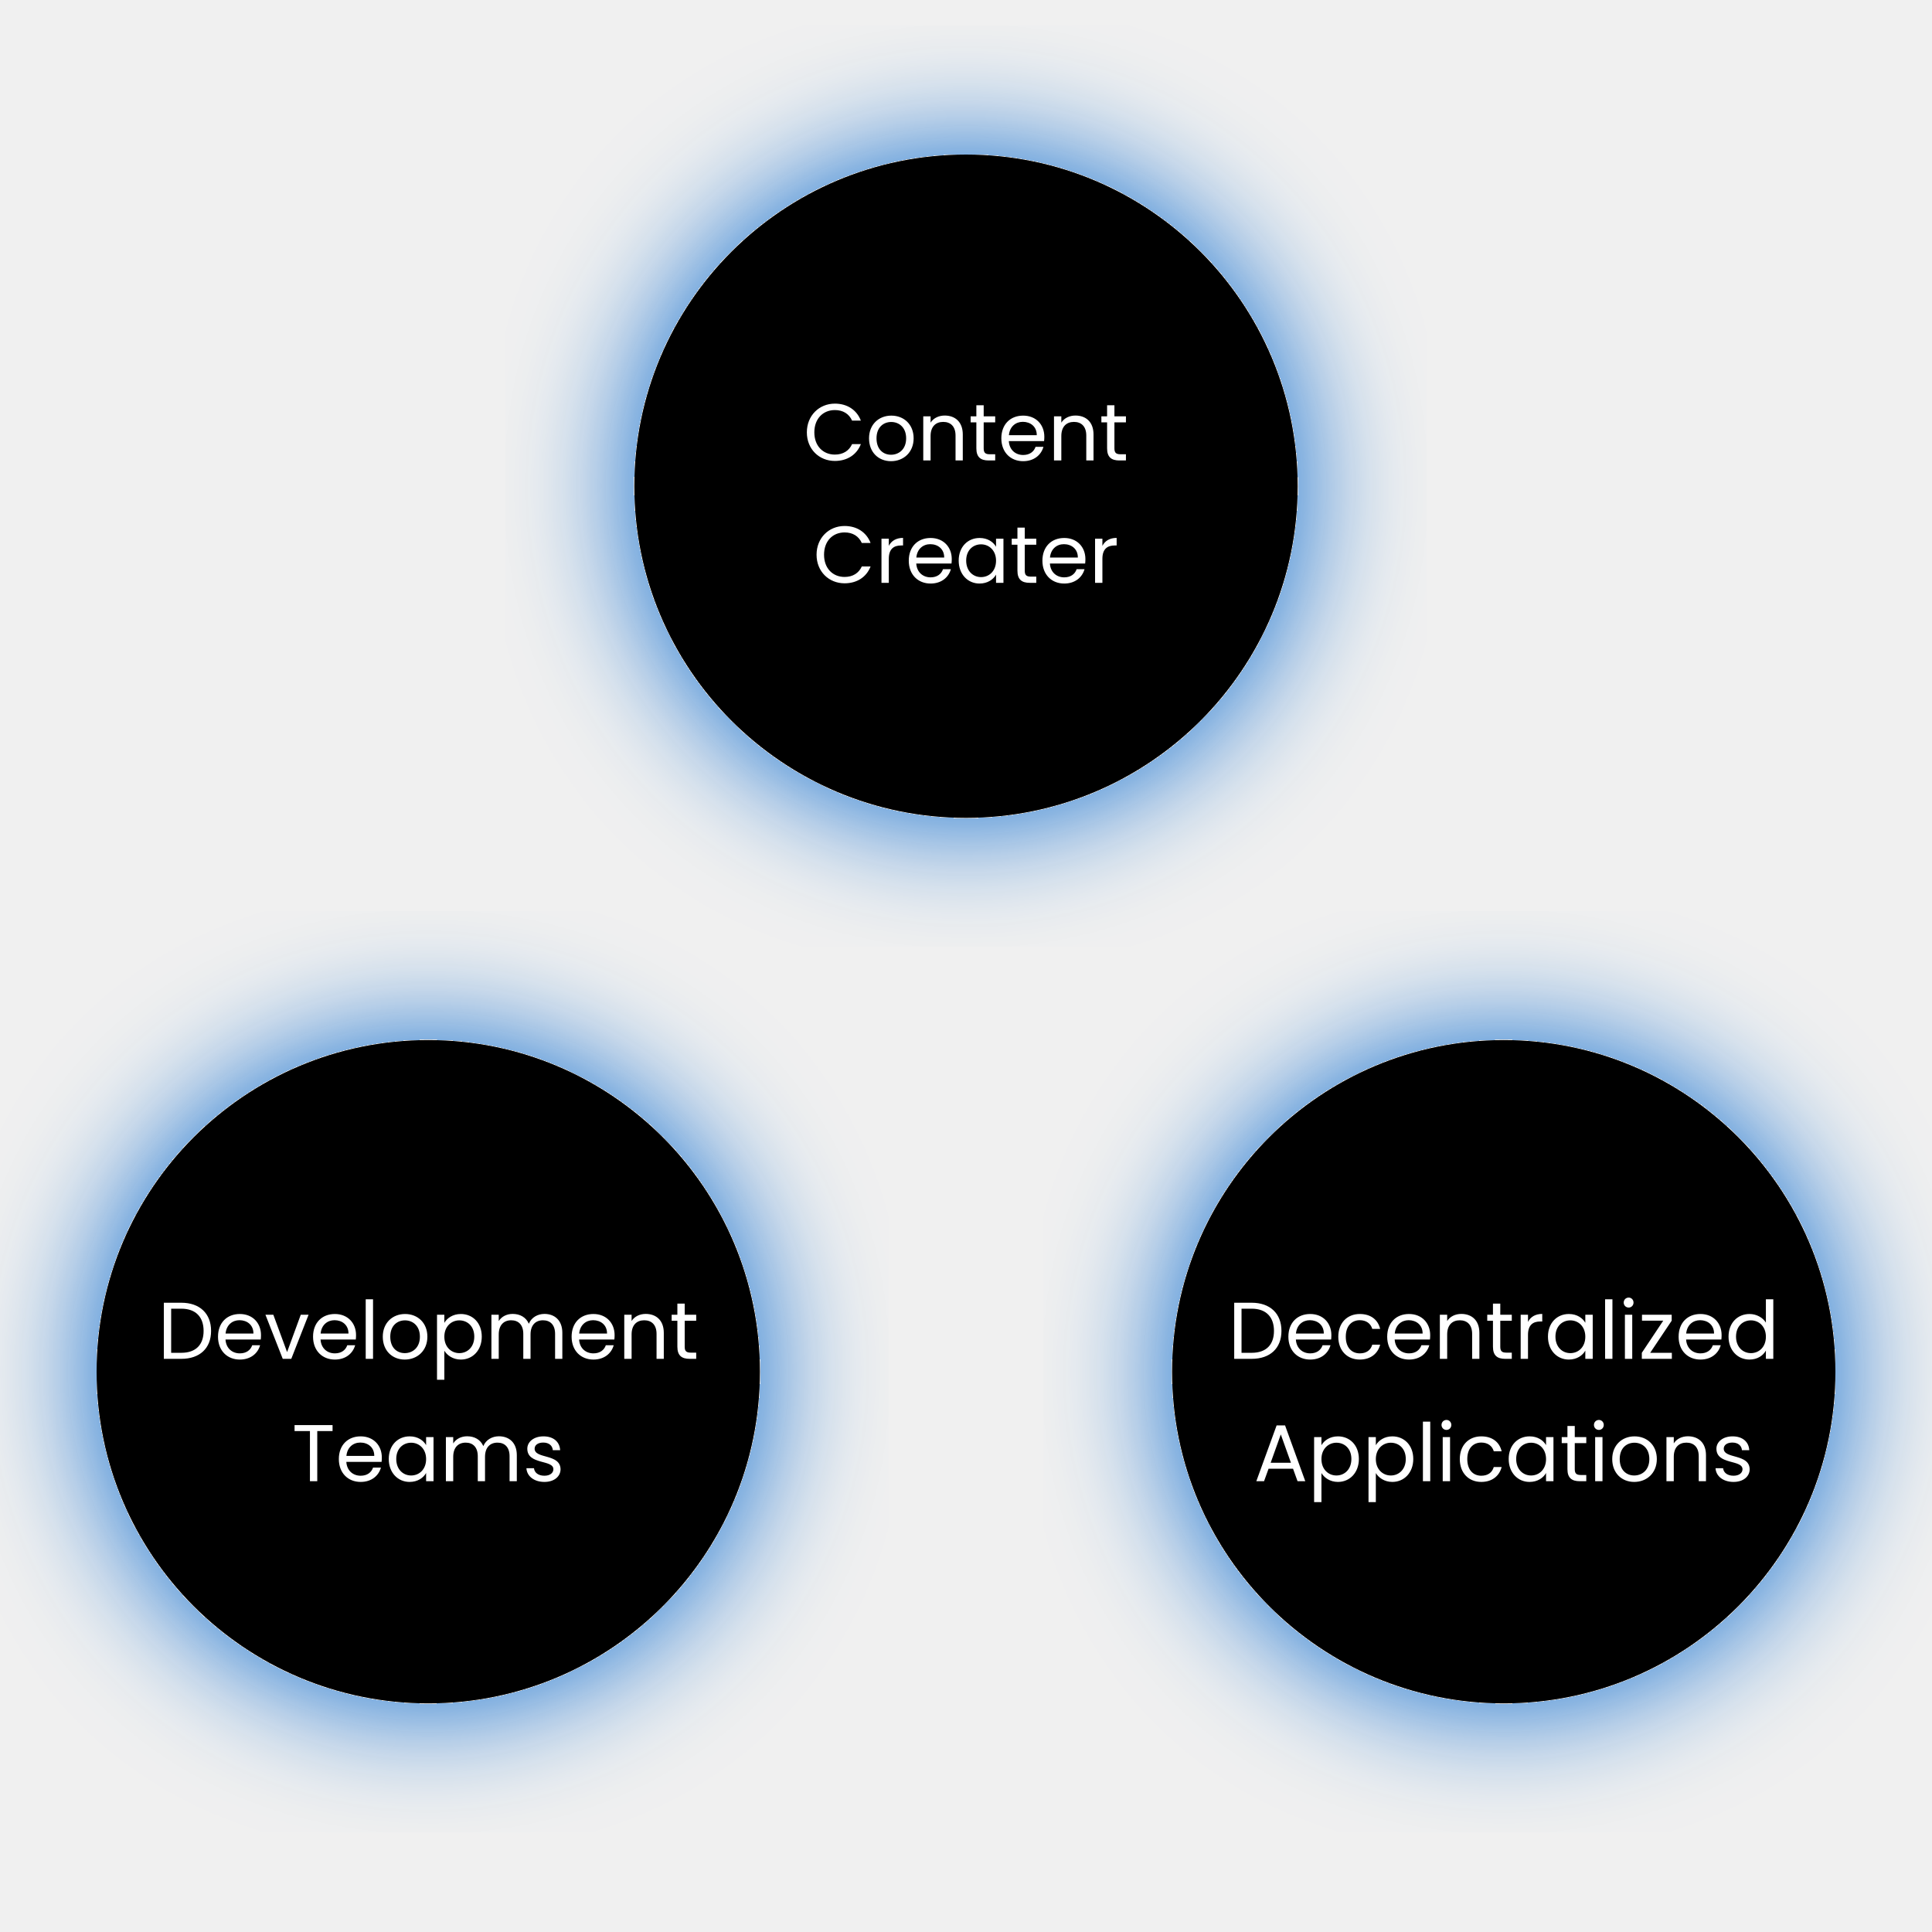
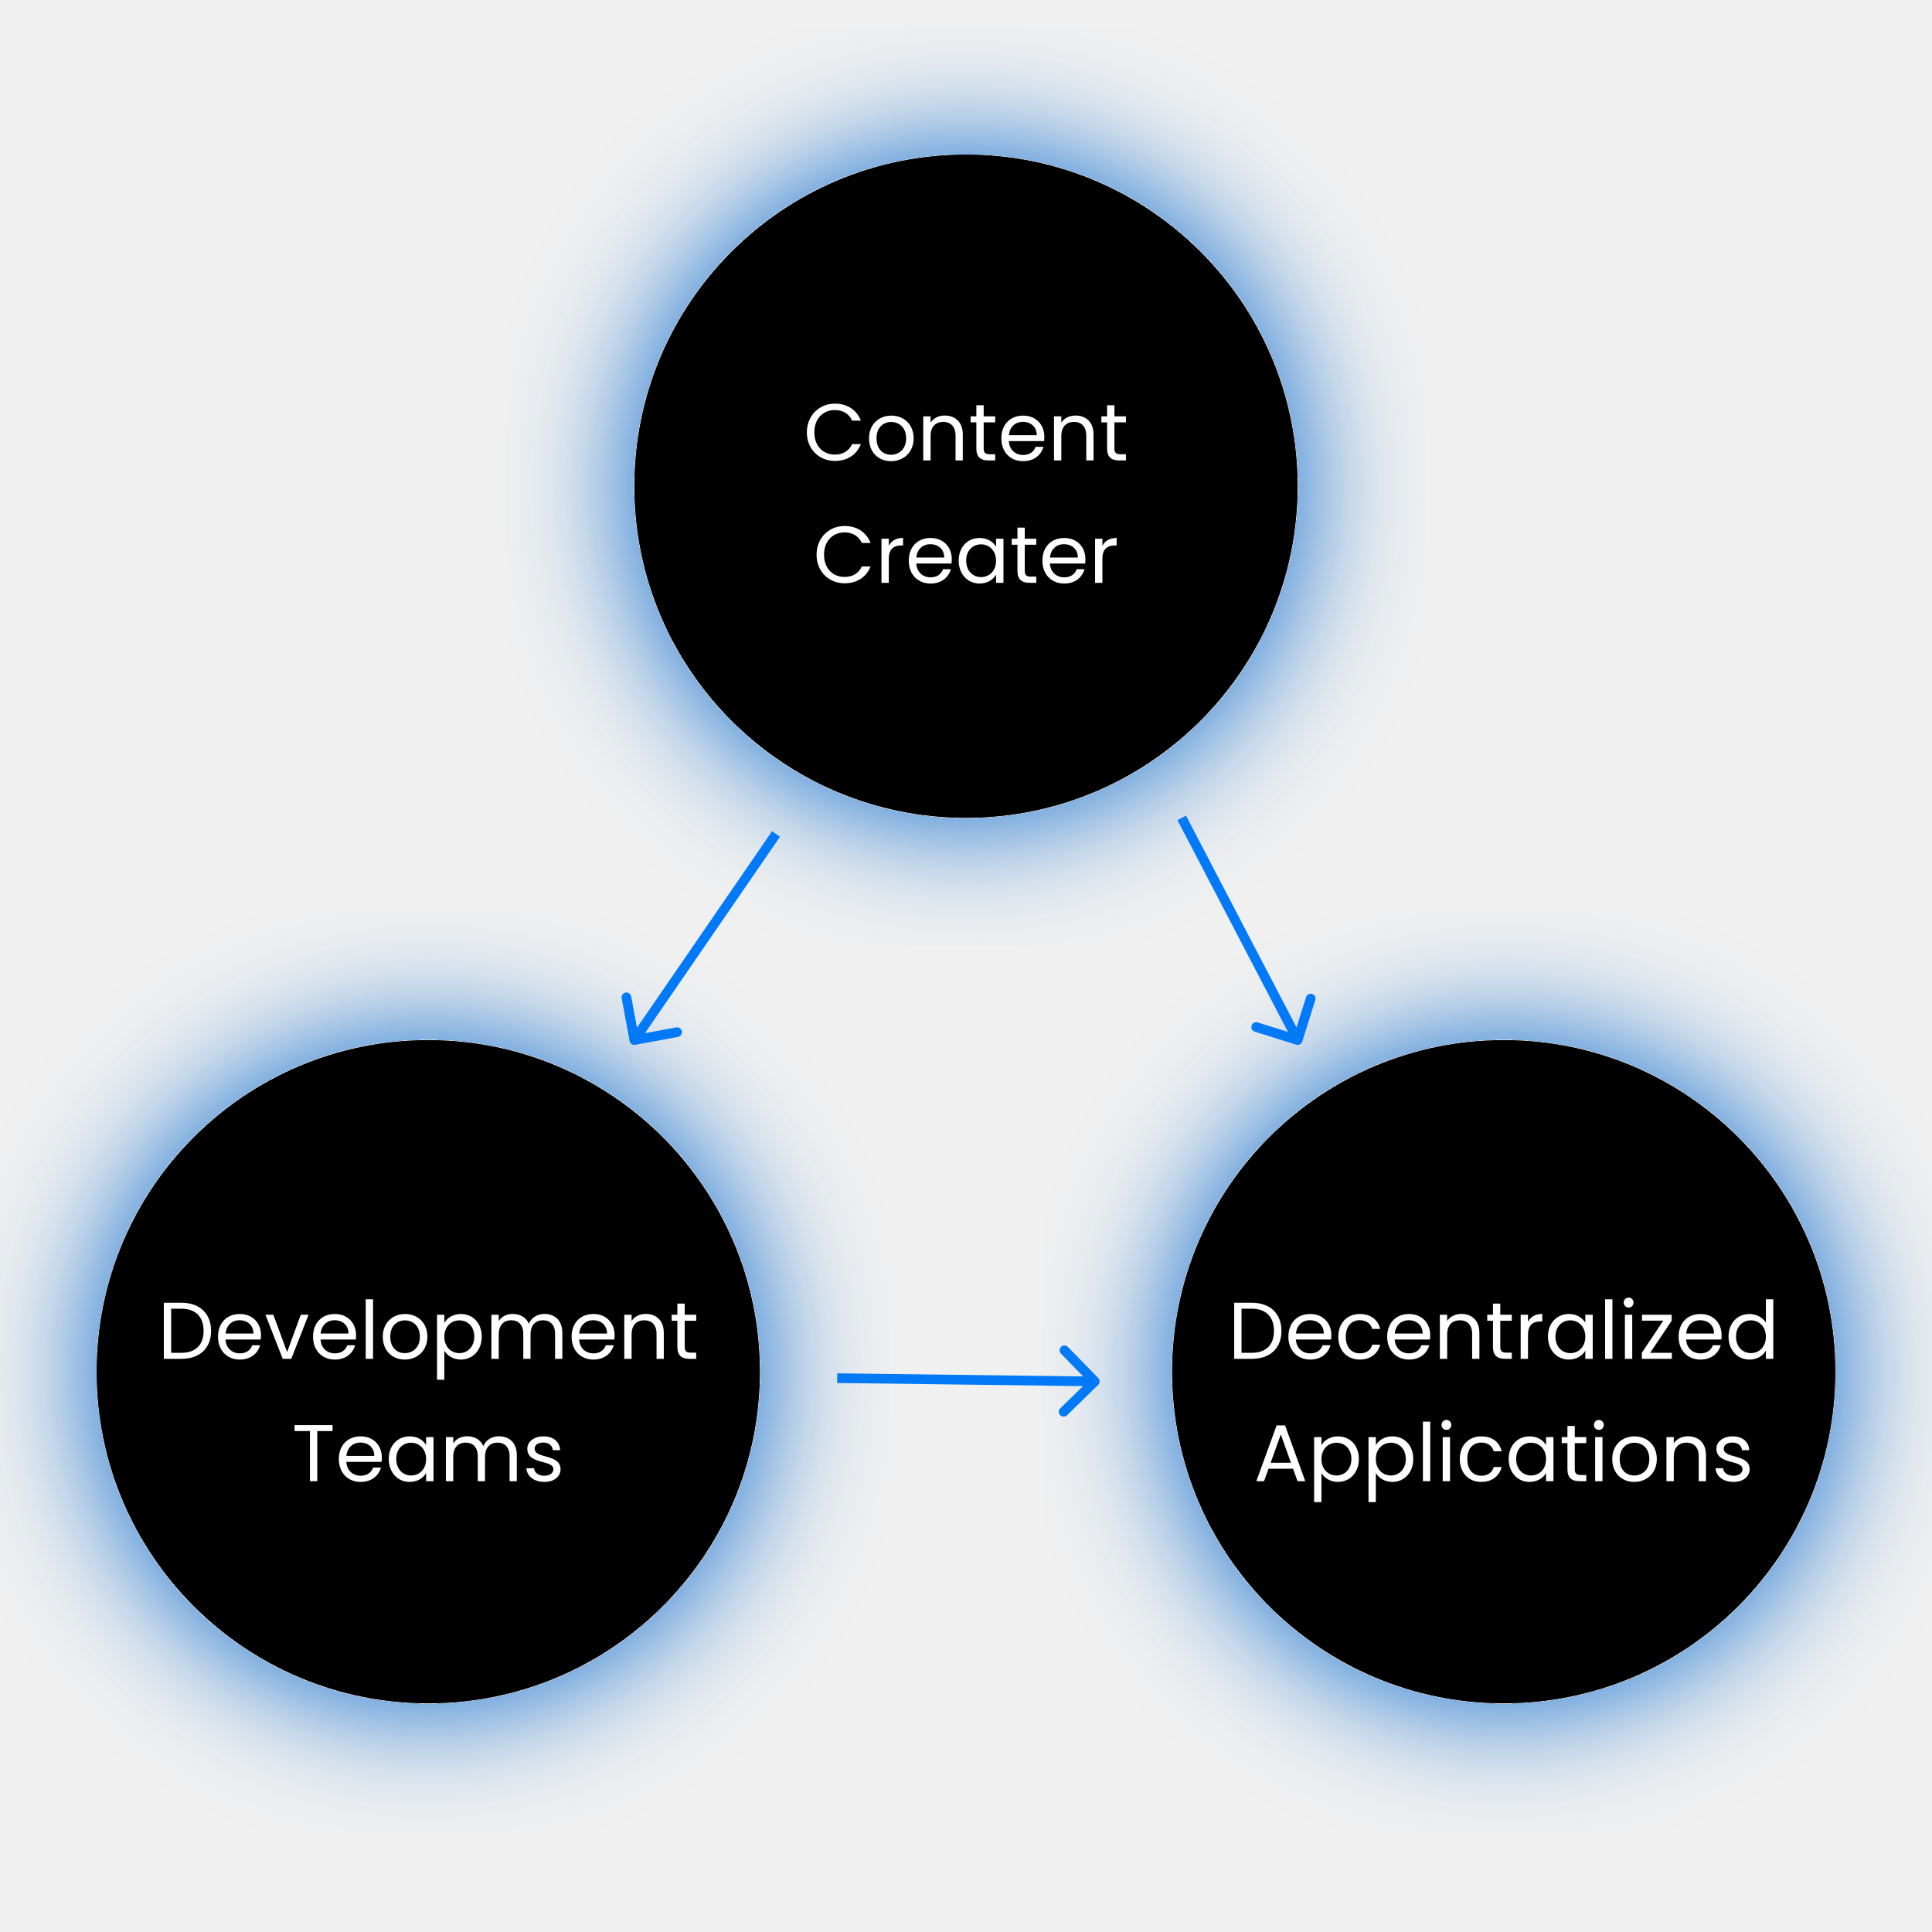
<svg xmlns="http://www.w3.org/2000/svg" width="600" height="600" viewBox="0 0 600 600" fill="none">
  <g clip-path="url(#clip0_8_2)">
    <g filter="url(#filter0_d_8_2)">
      <circle cx="467" cy="426" r="103" fill="black" />
    </g>
    <path d="M388.718 404.575H383.293V422H388.718C394.443 422 397.968 418.725 397.968 413.325C397.968 407.925 394.443 404.575 388.718 404.575ZM385.568 420.125V406.425H388.718C393.268 406.425 395.643 409.075 395.643 413.325C395.643 417.575 393.268 420.125 388.718 420.125H385.568ZM406.793 410C409.143 410 411.143 411.475 411.118 414.15H402.468C402.718 411.475 404.568 410 406.793 410ZM413.193 417.775H410.743C410.243 419.25 408.943 420.3 406.893 420.3C404.568 420.3 402.618 418.775 402.443 416H413.393C413.443 415.525 413.468 415.125 413.468 414.625C413.468 410.875 410.868 408.075 406.893 408.075C402.893 408.075 400.118 410.8 400.118 415.125C400.118 419.475 402.993 422.225 406.893 422.225C410.293 422.225 412.493 420.275 413.193 417.775ZM415.621 415.125C415.621 419.475 418.396 422.225 422.296 422.225C425.696 422.225 427.921 420.325 428.621 417.6H426.171C425.671 419.325 424.321 420.3 422.296 420.3C419.796 420.3 417.946 418.525 417.946 415.125C417.946 411.775 419.796 410 422.296 410C424.321 410 425.696 411.05 426.171 412.7H428.621C427.921 409.825 425.696 408.075 422.296 408.075C418.396 408.075 415.621 410.825 415.621 415.125ZM437.482 410C439.832 410 441.832 411.475 441.807 414.15H433.157C433.407 411.475 435.257 410 437.482 410ZM443.882 417.775H441.432C440.932 419.25 439.632 420.3 437.582 420.3C435.257 420.3 433.307 418.775 433.132 416H444.082C444.132 415.525 444.157 415.125 444.157 414.625C444.157 410.875 441.557 408.075 437.582 408.075C433.582 408.075 430.807 410.8 430.807 415.125C430.807 419.475 433.682 422.225 437.582 422.225C440.982 422.225 443.182 420.275 443.882 417.775ZM457.185 422H459.435V413.925C459.435 410 457.01 408.05 453.835 408.05C451.985 408.05 450.335 408.825 449.435 410.25V408.3H447.16V422H449.435V414.425C449.435 411.475 451.035 410.025 453.36 410.025C455.66 410.025 457.185 411.45 457.185 414.25V422ZM463.651 418.25C463.651 421 465.026 422 467.451 422H469.501V420.075H467.826C466.426 420.075 465.926 419.6 465.926 418.25V410.175H469.501V408.3H465.926V404.85H463.651V408.3H461.876V410.175H463.651V418.25ZM474.533 414.55C474.533 411.375 476.183 410.4 478.358 410.4H478.958V408.05C476.783 408.05 475.308 409 474.533 410.525V408.3H472.258V422H474.533V414.55ZM480.734 415.1C480.734 419.35 483.559 422.225 487.209 422.225C489.734 422.225 491.509 420.925 492.334 419.45V422H494.634V408.3H492.334V410.8C491.534 409.375 489.784 408.075 487.234 408.075C483.559 408.075 480.734 410.825 480.734 415.1ZM492.334 415.125C492.334 418.35 490.184 420.225 487.684 420.225C485.184 420.225 483.059 418.325 483.059 415.1C483.059 411.875 485.184 410.05 487.684 410.05C490.184 410.05 492.334 411.95 492.334 415.125ZM498.478 422H500.753V403.5H498.478V422ZM504.631 422H506.906V408.3H504.631V422ZM505.806 406.075C506.631 406.075 507.306 405.4 507.306 404.525C507.306 403.65 506.631 402.975 505.806 402.975C504.931 402.975 504.256 403.65 504.256 404.525C504.256 405.4 504.931 406.075 505.806 406.075ZM519.158 408.3H509.933V410.15H516.533L509.883 420.125V422H519.208V420.125H512.483L519.158 410.15V408.3ZM527.985 410C530.335 410 532.335 411.475 532.31 414.15H523.66C523.91 411.475 525.76 410 527.985 410ZM534.385 417.775H531.935C531.435 419.25 530.135 420.3 528.085 420.3C525.76 420.3 523.81 418.775 523.635 416H534.585C534.635 415.525 534.66 415.125 534.66 414.625C534.66 410.875 532.06 408.075 528.085 408.075C524.085 408.075 521.31 410.8 521.31 415.125C521.31 419.475 524.185 422.225 528.085 422.225C531.485 422.225 533.685 420.275 534.385 417.775ZM536.813 415.1C536.813 419.35 539.638 422.225 543.313 422.225C545.813 422.225 547.588 420.95 548.413 419.425V422H550.713V403.5H548.413V410.75C547.463 409.175 545.488 408.075 543.338 408.075C539.638 408.075 536.813 410.825 536.813 415.1ZM548.413 415.125C548.413 418.35 546.263 420.225 543.763 420.225C541.263 420.225 539.138 418.325 539.138 415.1C539.138 411.875 541.263 410.05 543.763 410.05C546.263 410.05 548.413 411.95 548.413 415.125ZM402.964 460H405.364L399.089 442.675H396.464L390.164 460H392.564L393.964 456.125H401.564L402.964 460ZM400.914 454.275H394.614L397.764 445.475L400.914 454.275ZM410.385 448.825V446.3H408.11V466.5H410.385V457.475C411.235 458.875 413.01 460.225 415.51 460.225C419.185 460.225 422.01 457.35 422.01 453.1C422.01 448.825 419.185 446.075 415.51 446.075C413.01 446.075 411.21 447.375 410.385 448.825ZM419.685 453.1C419.685 456.325 417.56 458.225 415.035 458.225C412.56 458.225 410.385 456.35 410.385 453.125C410.385 449.95 412.56 448.05 415.035 448.05C417.56 448.05 419.685 449.875 419.685 453.1ZM427.279 448.825V446.3H425.004V466.5H427.279V457.475C428.129 458.875 429.904 460.225 432.404 460.225C436.079 460.225 438.904 457.35 438.904 453.1C438.904 448.825 436.079 446.075 432.404 446.075C429.904 446.075 428.104 447.375 427.279 448.825ZM436.579 453.1C436.579 456.325 434.454 458.225 431.929 458.225C429.454 458.225 427.279 456.35 427.279 453.125C427.279 449.95 429.454 448.05 431.929 448.05C434.454 448.05 436.579 449.875 436.579 453.1ZM441.899 460H444.174V441.5H441.899V460ZM448.051 460H450.326V446.3H448.051V460ZM449.226 444.075C450.051 444.075 450.726 443.4 450.726 442.525C450.726 441.65 450.051 440.975 449.226 440.975C448.351 440.975 447.676 441.65 447.676 442.525C447.676 443.4 448.351 444.075 449.226 444.075ZM453.353 453.125C453.353 457.475 456.128 460.225 460.028 460.225C463.428 460.225 465.653 458.325 466.353 455.6H463.903C463.403 457.325 462.053 458.3 460.028 458.3C457.528 458.3 455.678 456.525 455.678 453.125C455.678 449.775 457.528 448 460.028 448C462.053 448 463.428 449.05 463.903 450.7H466.353C465.653 447.825 463.428 446.075 460.028 446.075C456.128 446.075 453.353 448.825 453.353 453.125ZM468.539 453.1C468.539 457.35 471.364 460.225 475.014 460.225C477.539 460.225 479.314 458.925 480.139 457.45V460H482.439V446.3H480.139V448.8C479.339 447.375 477.589 446.075 475.039 446.075C471.364 446.075 468.539 448.825 468.539 453.1ZM480.139 453.125C480.139 456.35 477.989 458.225 475.489 458.225C472.989 458.225 470.864 456.325 470.864 453.1C470.864 449.875 472.989 448.05 475.489 448.05C477.989 448.05 480.139 449.95 480.139 453.125ZM486.783 456.25C486.783 459 488.158 460 490.583 460H492.633V458.075H490.958C489.558 458.075 489.058 457.6 489.058 456.25V448.175H492.633V446.3H489.058V442.85H486.783V446.3H485.008V448.175H486.783V456.25ZM495.39 460H497.665V446.3H495.39V460ZM496.565 444.075C497.39 444.075 498.065 443.4 498.065 442.525C498.065 441.65 497.39 440.975 496.565 440.975C495.69 440.975 495.015 441.65 495.015 442.525C495.015 443.4 495.69 444.075 496.565 444.075ZM514.542 453.125C514.542 448.8 511.517 446.075 507.617 446.075C503.742 446.075 500.692 448.8 500.692 453.125C500.692 457.475 503.642 460.225 507.517 460.225C511.417 460.225 514.542 457.475 514.542 453.125ZM503.017 453.125C503.017 449.675 505.192 448.05 507.592 448.05C509.942 448.05 512.217 449.675 512.217 453.125C512.217 456.6 509.892 458.225 507.517 458.225C505.142 458.225 503.017 456.6 503.017 453.125ZM527.558 460H529.808V451.925C529.808 448 527.383 446.05 524.208 446.05C522.358 446.05 520.708 446.825 519.808 448.25V446.3H517.533V460H519.808V452.425C519.808 449.475 521.408 448.025 523.733 448.025C526.033 448.025 527.558 449.45 527.558 452.25V460ZM543.375 456.275C543.275 451.375 535.325 453.15 535.325 449.9C535.325 448.8 536.325 448 538 448C539.825 448 540.875 449 540.975 450.375H543.25C543.1 447.7 541.1 446.075 538.075 446.075C535.025 446.075 533.05 447.8 533.05 449.9C533.05 455 541.15 453.225 541.15 456.275C541.15 457.4 540.15 458.3 538.35 458.3C536.425 458.3 535.25 457.3 535.125 455.975H532.775C532.925 458.475 535.175 460.225 538.375 460.225C541.4 460.225 543.375 458.525 543.375 456.275Z" fill="white" />
    <g filter="url(#filter1_d_8_2)">
      <circle cx="133" cy="426" r="103" fill="black" />
      <path d="M56.305 404.575H50.88V422H56.305C62.03 422 65.555 418.725 65.555 413.325C65.555 407.925 62.03 404.575 56.305 404.575ZM53.155 420.125V406.425H56.305C60.855 406.425 63.23 409.075 63.23 413.325C63.23 417.575 60.855 420.125 56.305 420.125H53.155ZM74.38 410C76.73 410 78.73 411.475 78.705 414.15H70.055C70.305 411.475 72.155 410 74.38 410ZM80.78 417.775H78.33C77.83 419.25 76.53 420.3 74.48 420.3C72.155 420.3 70.205 418.775 70.03 416H80.98C81.03 415.525 81.055 415.125 81.055 414.625C81.055 410.875 78.455 408.075 74.48 408.075C70.48 408.075 67.705 410.8 67.705 415.125C67.705 419.475 70.58 422.225 74.48 422.225C77.88 422.225 80.08 420.275 80.78 417.775ZM82.433 408.3L87.808 422H90.458L95.833 408.3H93.408L89.158 419.9L84.883 408.3H82.433ZM103.897 410C106.247 410 108.247 411.475 108.222 414.15H99.572C99.822 411.475 101.672 410 103.897 410ZM110.297 417.775H107.847C107.347 419.25 106.047 420.3 103.997 420.3C101.672 420.3 99.722 418.775 99.547 416H110.497C110.547 415.525 110.572 415.125 110.572 414.625C110.572 410.875 107.972 408.075 103.997 408.075C99.997 408.075 97.222 410.8 97.222 415.125C97.222 419.475 100.097 422.225 103.997 422.225C107.397 422.225 109.597 420.275 110.297 417.775ZM113.575 422H115.85V403.5H113.575V422ZM132.727 415.125C132.727 410.8 129.702 408.075 125.802 408.075C121.927 408.075 118.877 410.8 118.877 415.125C118.877 419.475 121.827 422.225 125.702 422.225C129.602 422.225 132.727 419.475 132.727 415.125ZM121.202 415.125C121.202 411.675 123.377 410.05 125.777 410.05C128.127 410.05 130.402 411.675 130.402 415.125C130.402 418.6 128.077 420.225 125.702 420.225C123.327 420.225 121.202 418.6 121.202 415.125ZM137.993 410.825V408.3H135.718V428.5H137.993V419.475C138.843 420.875 140.618 422.225 143.118 422.225C146.793 422.225 149.618 419.35 149.618 415.1C149.618 410.825 146.793 408.075 143.118 408.075C140.618 408.075 138.818 409.375 137.993 410.825ZM147.293 415.1C147.293 418.325 145.168 420.225 142.643 420.225C140.168 420.225 137.993 418.35 137.993 415.125C137.993 411.95 140.168 410.05 142.643 410.05C145.168 410.05 147.293 411.875 147.293 415.1ZM172.388 422H174.638V413.925C174.638 410 172.213 408.05 169.088 408.05C166.988 408.05 165.038 409.125 164.238 411.1C163.338 409.05 161.463 408.05 159.213 408.05C157.413 408.05 155.788 408.825 154.888 410.275V408.3H152.613V422H154.888V414.45C154.888 411.5 156.463 410.025 158.763 410.025C161.013 410.025 162.513 411.45 162.513 414.25V422H164.763V414.45C164.763 411.5 166.338 410.025 168.638 410.025C170.888 410.025 172.388 411.45 172.388 414.25V422ZM184.195 410C186.545 410 188.545 411.475 188.52 414.15H179.87C180.12 411.475 181.97 410 184.195 410ZM190.595 417.775H188.145C187.645 419.25 186.345 420.3 184.295 420.3C181.97 420.3 180.02 418.775 179.845 416H190.795C190.845 415.525 190.87 415.125 190.87 414.625C190.87 410.875 188.27 408.075 184.295 408.075C180.295 408.075 177.52 410.8 177.52 415.125C177.52 419.475 180.395 422.225 184.295 422.225C187.695 422.225 189.895 420.275 190.595 417.775ZM203.898 422H206.148V413.925C206.148 410 203.723 408.05 200.548 408.05C198.698 408.05 197.048 408.825 196.148 410.25V408.3H193.873V422H196.148V414.425C196.148 411.475 197.748 410.025 200.073 410.025C202.373 410.025 203.898 411.45 203.898 414.25V422ZM210.364 418.25C210.364 421 211.739 422 214.164 422H216.214V420.075H214.539C213.139 420.075 212.639 419.6 212.639 418.25V410.175H216.214V408.3H212.639V404.85H210.364V408.3H208.589V410.175H210.364V418.25ZM91.479 444.425H96.254V460H98.529V444.425H103.279V442.575H91.479V444.425ZM111.905 448C114.255 448 116.255 449.475 116.23 452.15H107.58C107.83 449.475 109.68 448 111.905 448ZM118.305 455.775H115.855C115.355 457.25 114.055 458.3 112.005 458.3C109.68 458.3 107.73 456.775 107.555 454H118.505C118.555 453.525 118.58 453.125 118.58 452.625C118.58 448.875 115.98 446.075 112.005 446.075C108.005 446.075 105.23 448.8 105.23 453.125C105.23 457.475 108.105 460.225 112.005 460.225C115.405 460.225 117.605 458.275 118.305 455.775ZM120.733 453.1C120.733 457.35 123.558 460.225 127.208 460.225C129.733 460.225 131.508 458.925 132.333 457.45V460H134.633V446.3H132.333V448.8C131.533 447.375 129.783 446.075 127.233 446.075C123.558 446.075 120.733 448.825 120.733 453.1ZM132.333 453.125C132.333 456.35 130.183 458.225 127.683 458.225C125.183 458.225 123.058 456.325 123.058 453.1C123.058 449.875 125.183 448.05 127.683 448.05C130.183 448.05 132.333 449.95 132.333 453.125ZM158.252 460H160.502V451.925C160.502 448 158.077 446.05 154.952 446.05C152.852 446.05 150.902 447.125 150.102 449.1C149.202 447.05 147.327 446.05 145.077 446.05C143.277 446.05 141.652 446.825 140.752 448.275V446.3H138.477V460H140.752V452.45C140.752 449.5 142.327 448.025 144.627 448.025C146.877 448.025 148.377 449.45 148.377 452.25V460H150.627V452.45C150.627 449.5 152.202 448.025 154.502 448.025C156.752 448.025 158.252 449.45 158.252 452.25V460ZM174.084 456.275C173.984 451.375 166.034 453.15 166.034 449.9C166.034 448.8 167.034 448 168.709 448C170.534 448 171.584 449 171.684 450.375H173.959C173.809 447.7 171.809 446.075 168.784 446.075C165.734 446.075 163.759 447.8 163.759 449.9C163.759 455 171.859 453.225 171.859 456.275C171.859 457.4 170.859 458.3 169.059 458.3C167.134 458.3 165.959 457.3 165.834 455.975H163.484C163.634 458.475 165.884 460.225 169.084 460.225C172.109 460.225 174.084 458.525 174.084 456.275Z" fill="white" />
    </g>
    <g filter="url(#filter2_d_8_2)">
      <circle cx="300" cy="151" r="103" fill="black" />
      <path d="M250.575 134.275C250.575 139.5 254.4 143.15 259.275 143.15C263.05 143.15 266.05 141.275 267.35 137.925H264.625C263.675 140 261.825 141.175 259.275 141.175C255.625 141.175 252.9 138.525 252.9 134.275C252.9 130 255.625 127.35 259.275 127.35C261.825 127.35 263.675 128.525 264.625 130.625H267.35C266.05 127.25 263.05 125.35 259.275 125.35C254.4 125.35 250.575 129.05 250.575 134.275ZM283.736 136.125C283.736 131.8 280.711 129.075 276.811 129.075C272.936 129.075 269.886 131.8 269.886 136.125C269.886 140.475 272.836 143.225 276.711 143.225C280.611 143.225 283.736 140.475 283.736 136.125ZM272.211 136.125C272.211 132.675 274.386 131.05 276.786 131.05C279.136 131.05 281.411 132.675 281.411 136.125C281.411 139.6 279.086 141.225 276.711 141.225C274.336 141.225 272.211 139.6 272.211 136.125ZM296.752 143H299.002V134.925C299.002 131 296.577 129.05 293.402 129.05C291.552 129.05 289.902 129.825 289.002 131.25V129.3H286.727V143H289.002V135.425C289.002 132.475 290.602 131.025 292.927 131.025C295.227 131.025 296.752 132.45 296.752 135.25V143ZM303.218 139.25C303.218 142 304.593 143 307.018 143H309.068V141.075H307.393C305.993 141.075 305.493 140.6 305.493 139.25V131.175H309.068V129.3H305.493V125.85H303.218V129.3H301.443V131.175H303.218V139.25ZM317.65 131C320 131 322 132.475 321.975 135.15H313.325C313.575 132.475 315.425 131 317.65 131ZM324.05 138.775H321.6C321.1 140.25 319.8 141.3 317.75 141.3C315.425 141.3 313.475 139.775 313.3 137H324.25C324.3 136.525 324.325 136.125 324.325 135.625C324.325 131.875 321.725 129.075 317.75 129.075C313.75 129.075 310.975 131.8 310.975 136.125C310.975 140.475 313.85 143.225 317.75 143.225C321.15 143.225 323.35 141.275 324.05 138.775ZM337.353 143H339.603V134.925C339.603 131 337.178 129.05 334.003 129.05C332.153 129.05 330.503 129.825 329.603 131.25V129.3H327.328V143H329.603V135.425C329.603 132.475 331.203 131.025 333.528 131.025C335.828 131.025 337.353 132.45 337.353 135.25V143ZM343.819 139.25C343.819 142 345.194 143 347.619 143H349.669V141.075H347.994C346.594 141.075 346.094 140.6 346.094 139.25V131.175H349.669V129.3H346.094V125.85H343.819V129.3H342.044V131.175H343.819V139.25ZM253.59 172.275C253.59 177.5 257.415 181.15 262.29 181.15C266.065 181.15 269.065 179.275 270.365 175.925H267.64C266.69 178 264.84 179.175 262.29 179.175C258.64 179.175 255.915 176.525 255.915 172.275C255.915 168 258.64 165.35 262.29 165.35C264.84 165.35 266.69 166.525 267.64 168.625H270.365C269.065 165.25 266.065 163.35 262.29 163.35C257.415 163.35 253.59 167.05 253.59 172.275ZM276.026 173.55C276.026 170.375 277.676 169.4 279.851 169.4H280.451V167.05C278.276 167.05 276.801 168 276.026 169.525V167.3H273.751V181H276.026V173.55ZM288.902 169C291.252 169 293.252 170.475 293.227 173.15H284.577C284.827 170.475 286.677 169 288.902 169ZM295.302 176.775H292.852C292.352 178.25 291.052 179.3 289.002 179.3C286.677 179.3 284.727 177.775 284.552 175H295.502C295.552 174.525 295.577 174.125 295.577 173.625C295.577 169.875 292.977 167.075 289.002 167.075C285.002 167.075 282.227 169.8 282.227 174.125C282.227 178.475 285.102 181.225 289.002 181.225C292.402 181.225 294.602 179.275 295.302 176.775ZM297.73 174.1C297.73 178.35 300.555 181.225 304.205 181.225C306.73 181.225 308.505 179.925 309.33 178.45V181H311.63V167.3H309.33V169.8C308.53 168.375 306.78 167.075 304.23 167.075C300.555 167.075 297.73 169.825 297.73 174.1ZM309.33 174.125C309.33 177.35 307.18 179.225 304.68 179.225C302.18 179.225 300.055 177.325 300.055 174.1C300.055 170.875 302.18 169.05 304.68 169.05C307.18 169.05 309.33 170.95 309.33 174.125ZM315.975 177.25C315.975 180 317.35 181 319.775 181H321.825V179.075H320.15C318.75 179.075 318.25 178.6 318.25 177.25V169.175H321.825V167.3H318.25V163.85H315.975V167.3H314.2V169.175H315.975V177.25ZM330.406 169C332.756 169 334.756 170.475 334.731 173.15H326.081C326.331 170.475 328.181 169 330.406 169ZM336.806 176.775H334.356C333.856 178.25 332.556 179.3 330.506 179.3C328.181 179.3 326.231 177.775 326.056 175H337.006C337.056 174.525 337.081 174.125 337.081 173.625C337.081 169.875 334.481 167.075 330.506 167.075C326.506 167.075 323.731 169.8 323.731 174.125C323.731 178.475 326.606 181.225 330.506 181.225C333.906 181.225 336.106 179.275 336.806 176.775ZM342.359 173.55C342.359 170.375 344.009 169.4 346.184 169.4H346.784V167.05C344.609 167.05 343.134 168 342.359 169.525V167.3H340.084V181H342.359V173.55Z" fill="white" />
    </g>
+     <path d="M195.525 323.273C195.676 324.088 196.459 324.626 197.273 324.475L210.547 322.017C211.362 321.866 211.9 321.083 211.749 320.269C211.598 319.454 210.816 318.916 210.001 319.067L198.202 321.252L196.017 309.453C195.866 308.638 195.083 308.1 194.269 308.251C193.454 308.402 192.916 309.184 193.067 309.999L195.525 323.273ZM239.764 258.15L195.764 322.15L198.236 323.85L242.236 259.85L239.764 258.15Z" fill="#0279F6" />
+     <path d="M402.55 324.431C403.341 324.679 404.183 324.24 404.431 323.45L408.479 310.571C408.727 309.781 408.288 308.938 407.497 308.69C406.707 308.442 405.865 308.881 405.617 309.671L402.019 321.119L390.571 317.521C389.781 317.273 388.938 317.712 388.69 318.503C388.442 319.293 388.881 320.135 389.671 320.383L402.55 324.431ZM365.67 254.694L401.67 323.694L404.33 322.306L368.33 253.306L365.67 254.694Z" fill="#0279F6" />
+     <path d="M341.047 430.087C341.64 429.508 341.652 428.559 341.074 427.966L331.649 418.3C331.071 417.706 330.121 417.694 329.528 418.273C328.935 418.851 328.923 419.801 329.501 420.394L337.879 428.986L329.287 437.363C328.694 437.941 328.682 438.891 329.26 439.484C329.838 440.077 330.788 440.089 331.381 439.511L341.047 430.087ZM259.981 429.5L339.981 430.513L340.019 427.513L260.019 426.5L259.981 429.5Z" fill="#0279F6" />
  </g>
  <defs>
    <filter id="filter0_d_8_2" x="324" y="283" width="286" height="286" filterUnits="userSpaceOnUse" color-interpolation-filters="sRGB">
      <feFlood flood-opacity="0" result="BackgroundImageFix" />
      <feColorMatrix in="SourceAlpha" type="matrix" values="0 0 0 0 0 0 0 0 0 0 0 0 0 0 0 0 0 0 127 0" result="hardAlpha" />
      <feOffset />
      <feGaussianBlur stdDeviation="20" />
      <feComposite in2="hardAlpha" operator="out" />
      <feColorMatrix type="matrix" values="0 0 0 0 0.012 0 0 0 0 0.4 0 0 0 0 0.808 0 0 0 1 0" />
      <feBlend mode="normal" in2="BackgroundImageFix" result="effect1_dropShadow_8_2" />
      <feBlend mode="normal" in="SourceGraphic" in2="effect1_dropShadow_8_2" result="shape" />
    </filter>
    <filter id="filter1_d_8_2" x="-10" y="283" width="286" height="286" filterUnits="userSpaceOnUse" color-interpolation-filters="sRGB">
      <feFlood flood-opacity="0" result="BackgroundImageFix" />
      <feColorMatrix in="SourceAlpha" type="matrix" values="0 0 0 0 0 0 0 0 0 0 0 0 0 0 0 0 0 0 127 0" result="hardAlpha" />
      <feOffset />
      <feGaussianBlur stdDeviation="20" />
      <feComposite in2="hardAlpha" operator="out" />
      <feColorMatrix type="matrix" values="0 0 0 0 0.012 0 0 0 0 0.4 0 0 0 0 0.808 0 0 0 1 0" />
      <feBlend mode="normal" in2="BackgroundImageFix" result="effect1_dropShadow_8_2" />
      <feBlend mode="normal" in="SourceGraphic" in2="effect1_dropShadow_8_2" result="shape" />
    </filter>
    <filter id="filter2_d_8_2" x="157" y="8" width="286" height="286" filterUnits="userSpaceOnUse" color-interpolation-filters="sRGB">
      <feFlood flood-opacity="0" result="BackgroundImageFix" />
      <feColorMatrix in="SourceAlpha" type="matrix" values="0 0 0 0 0 0 0 0 0 0 0 0 0 0 0 0 0 0 127 0" result="hardAlpha" />
      <feOffset />
      <feGaussianBlur stdDeviation="20" />
      <feComposite in2="hardAlpha" operator="out" />
      <feColorMatrix type="matrix" values="0 0 0 0 0.012 0 0 0 0 0.4 0 0 0 0 0.808 0 0 0 1 0" />
      <feBlend mode="normal" in2="BackgroundImageFix" result="effect1_dropShadow_8_2" />
      <feBlend mode="normal" in="SourceGraphic" in2="effect1_dropShadow_8_2" result="shape" />
    </filter>
    <clipPath id="clip0_8_2">
      <rect width="600" height="600" fill="white" />
    </clipPath>
  </defs>
</svg>
